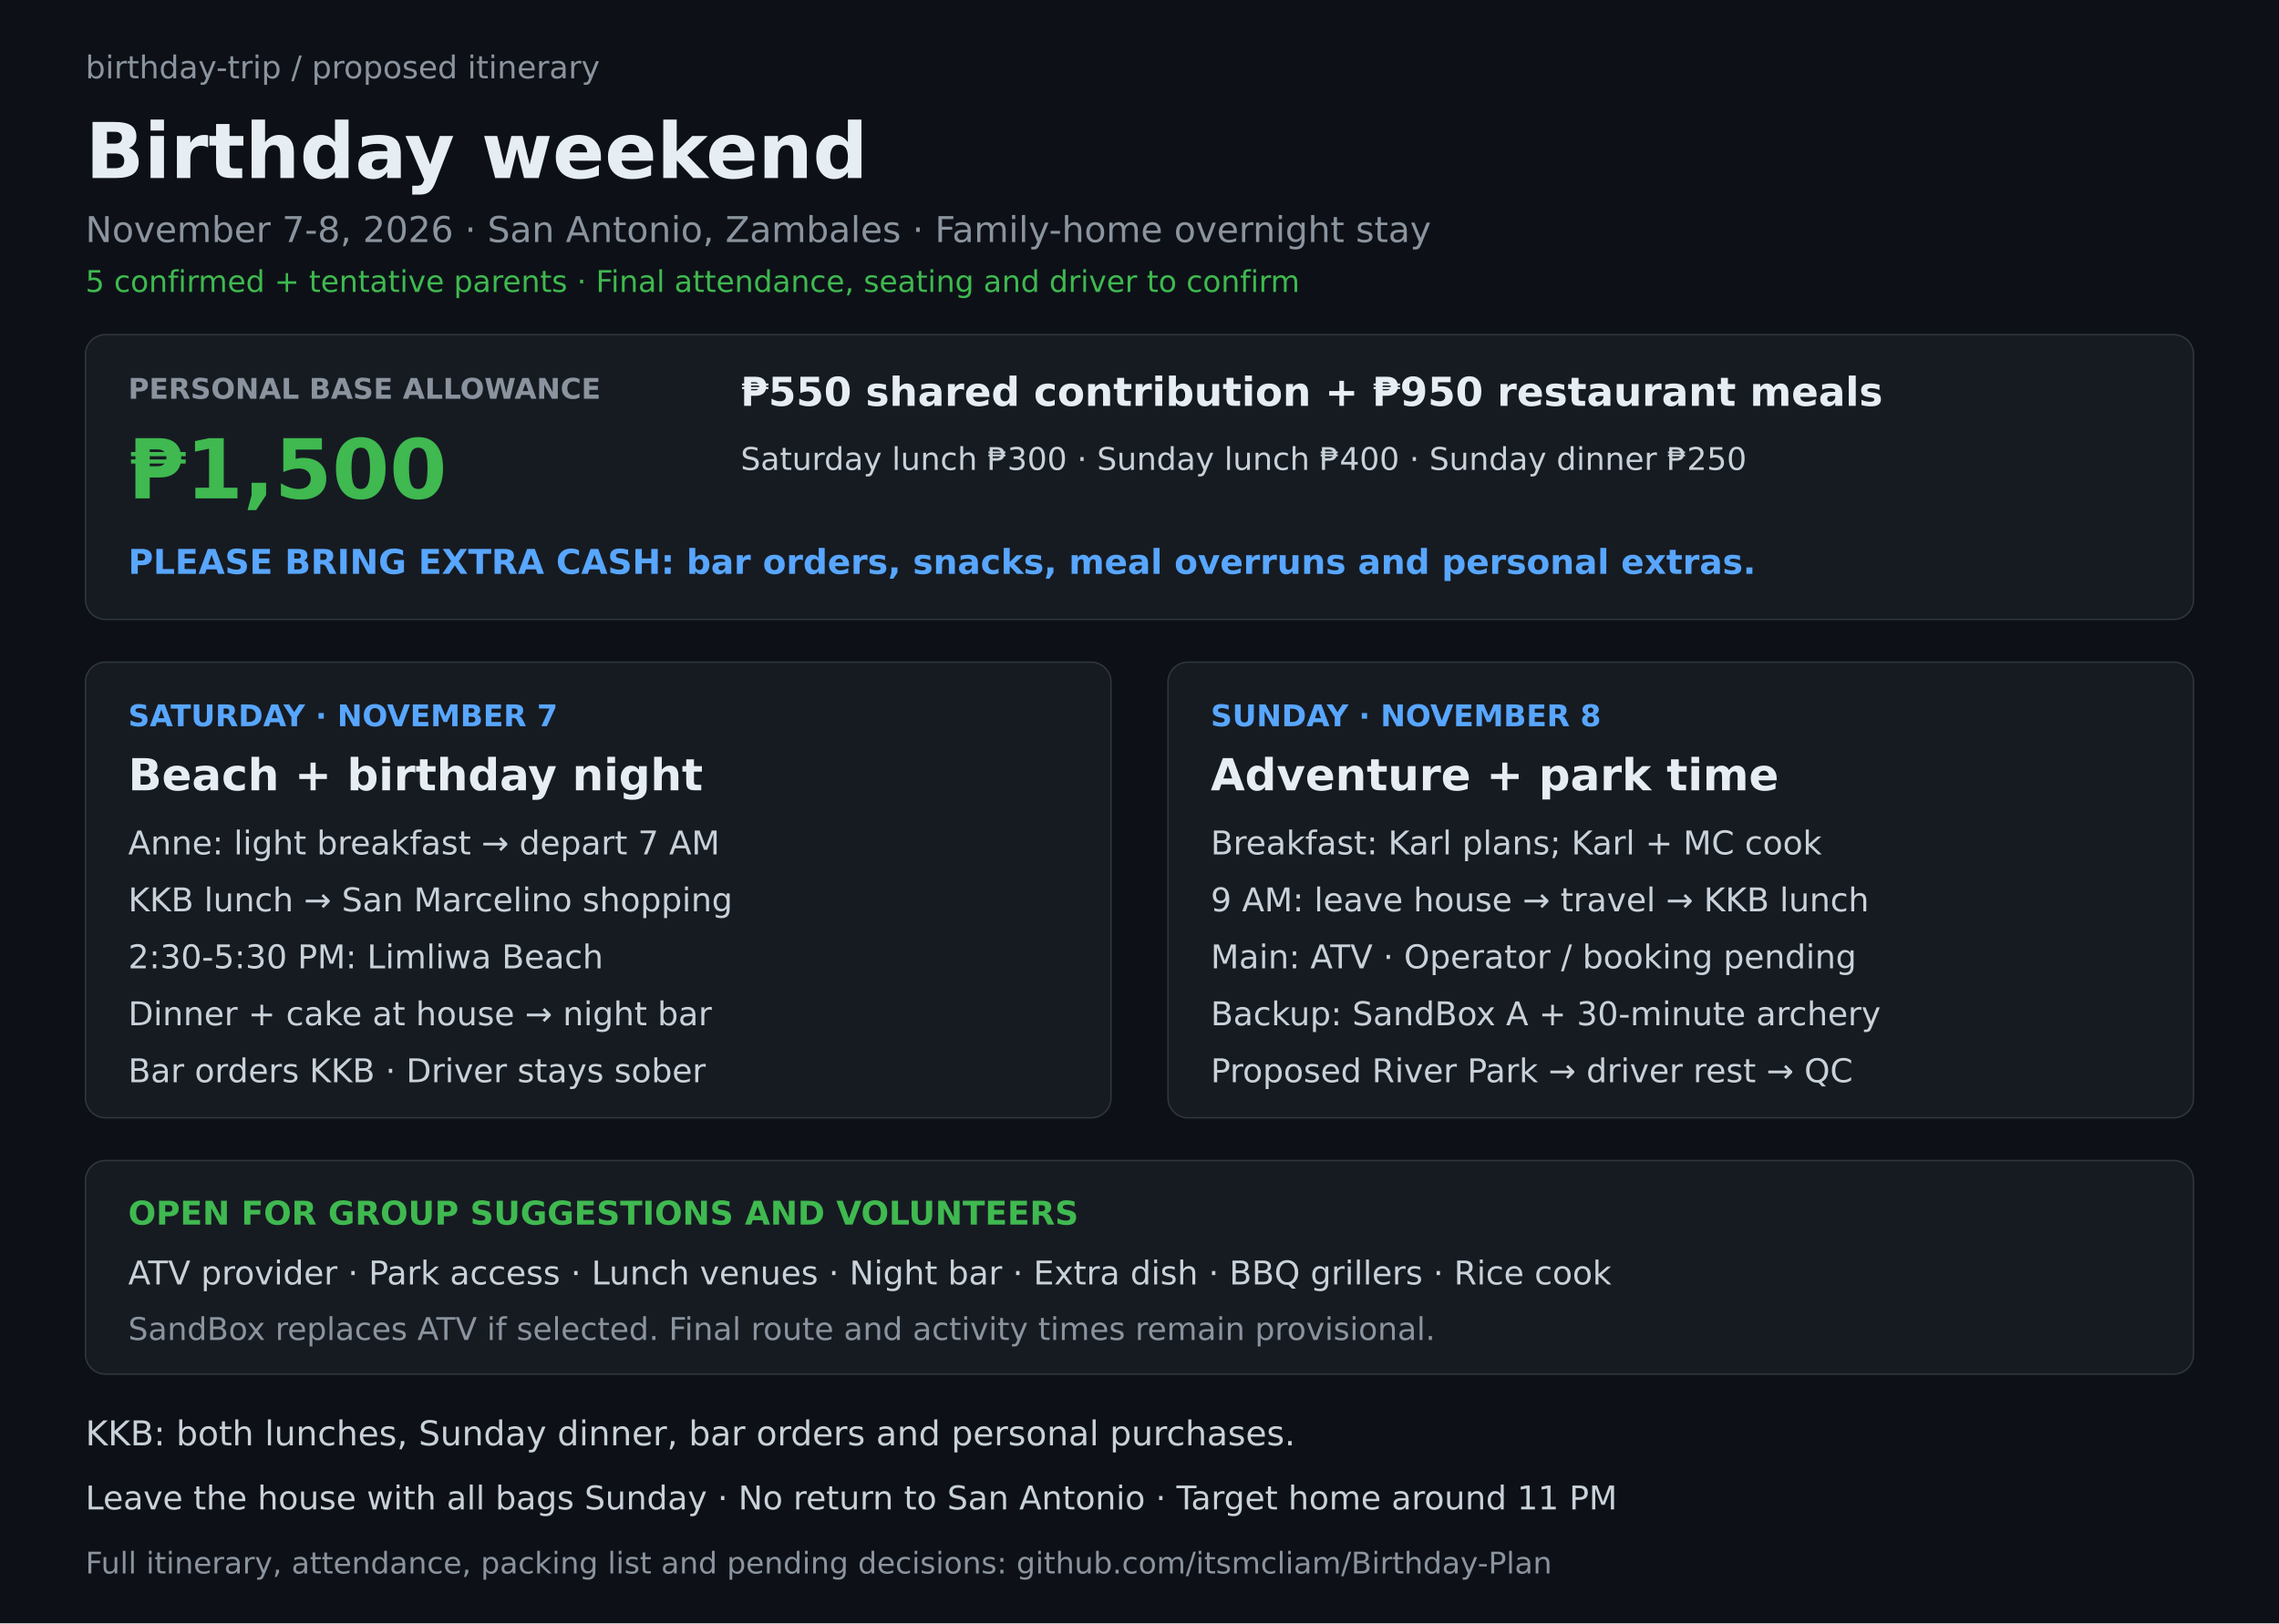
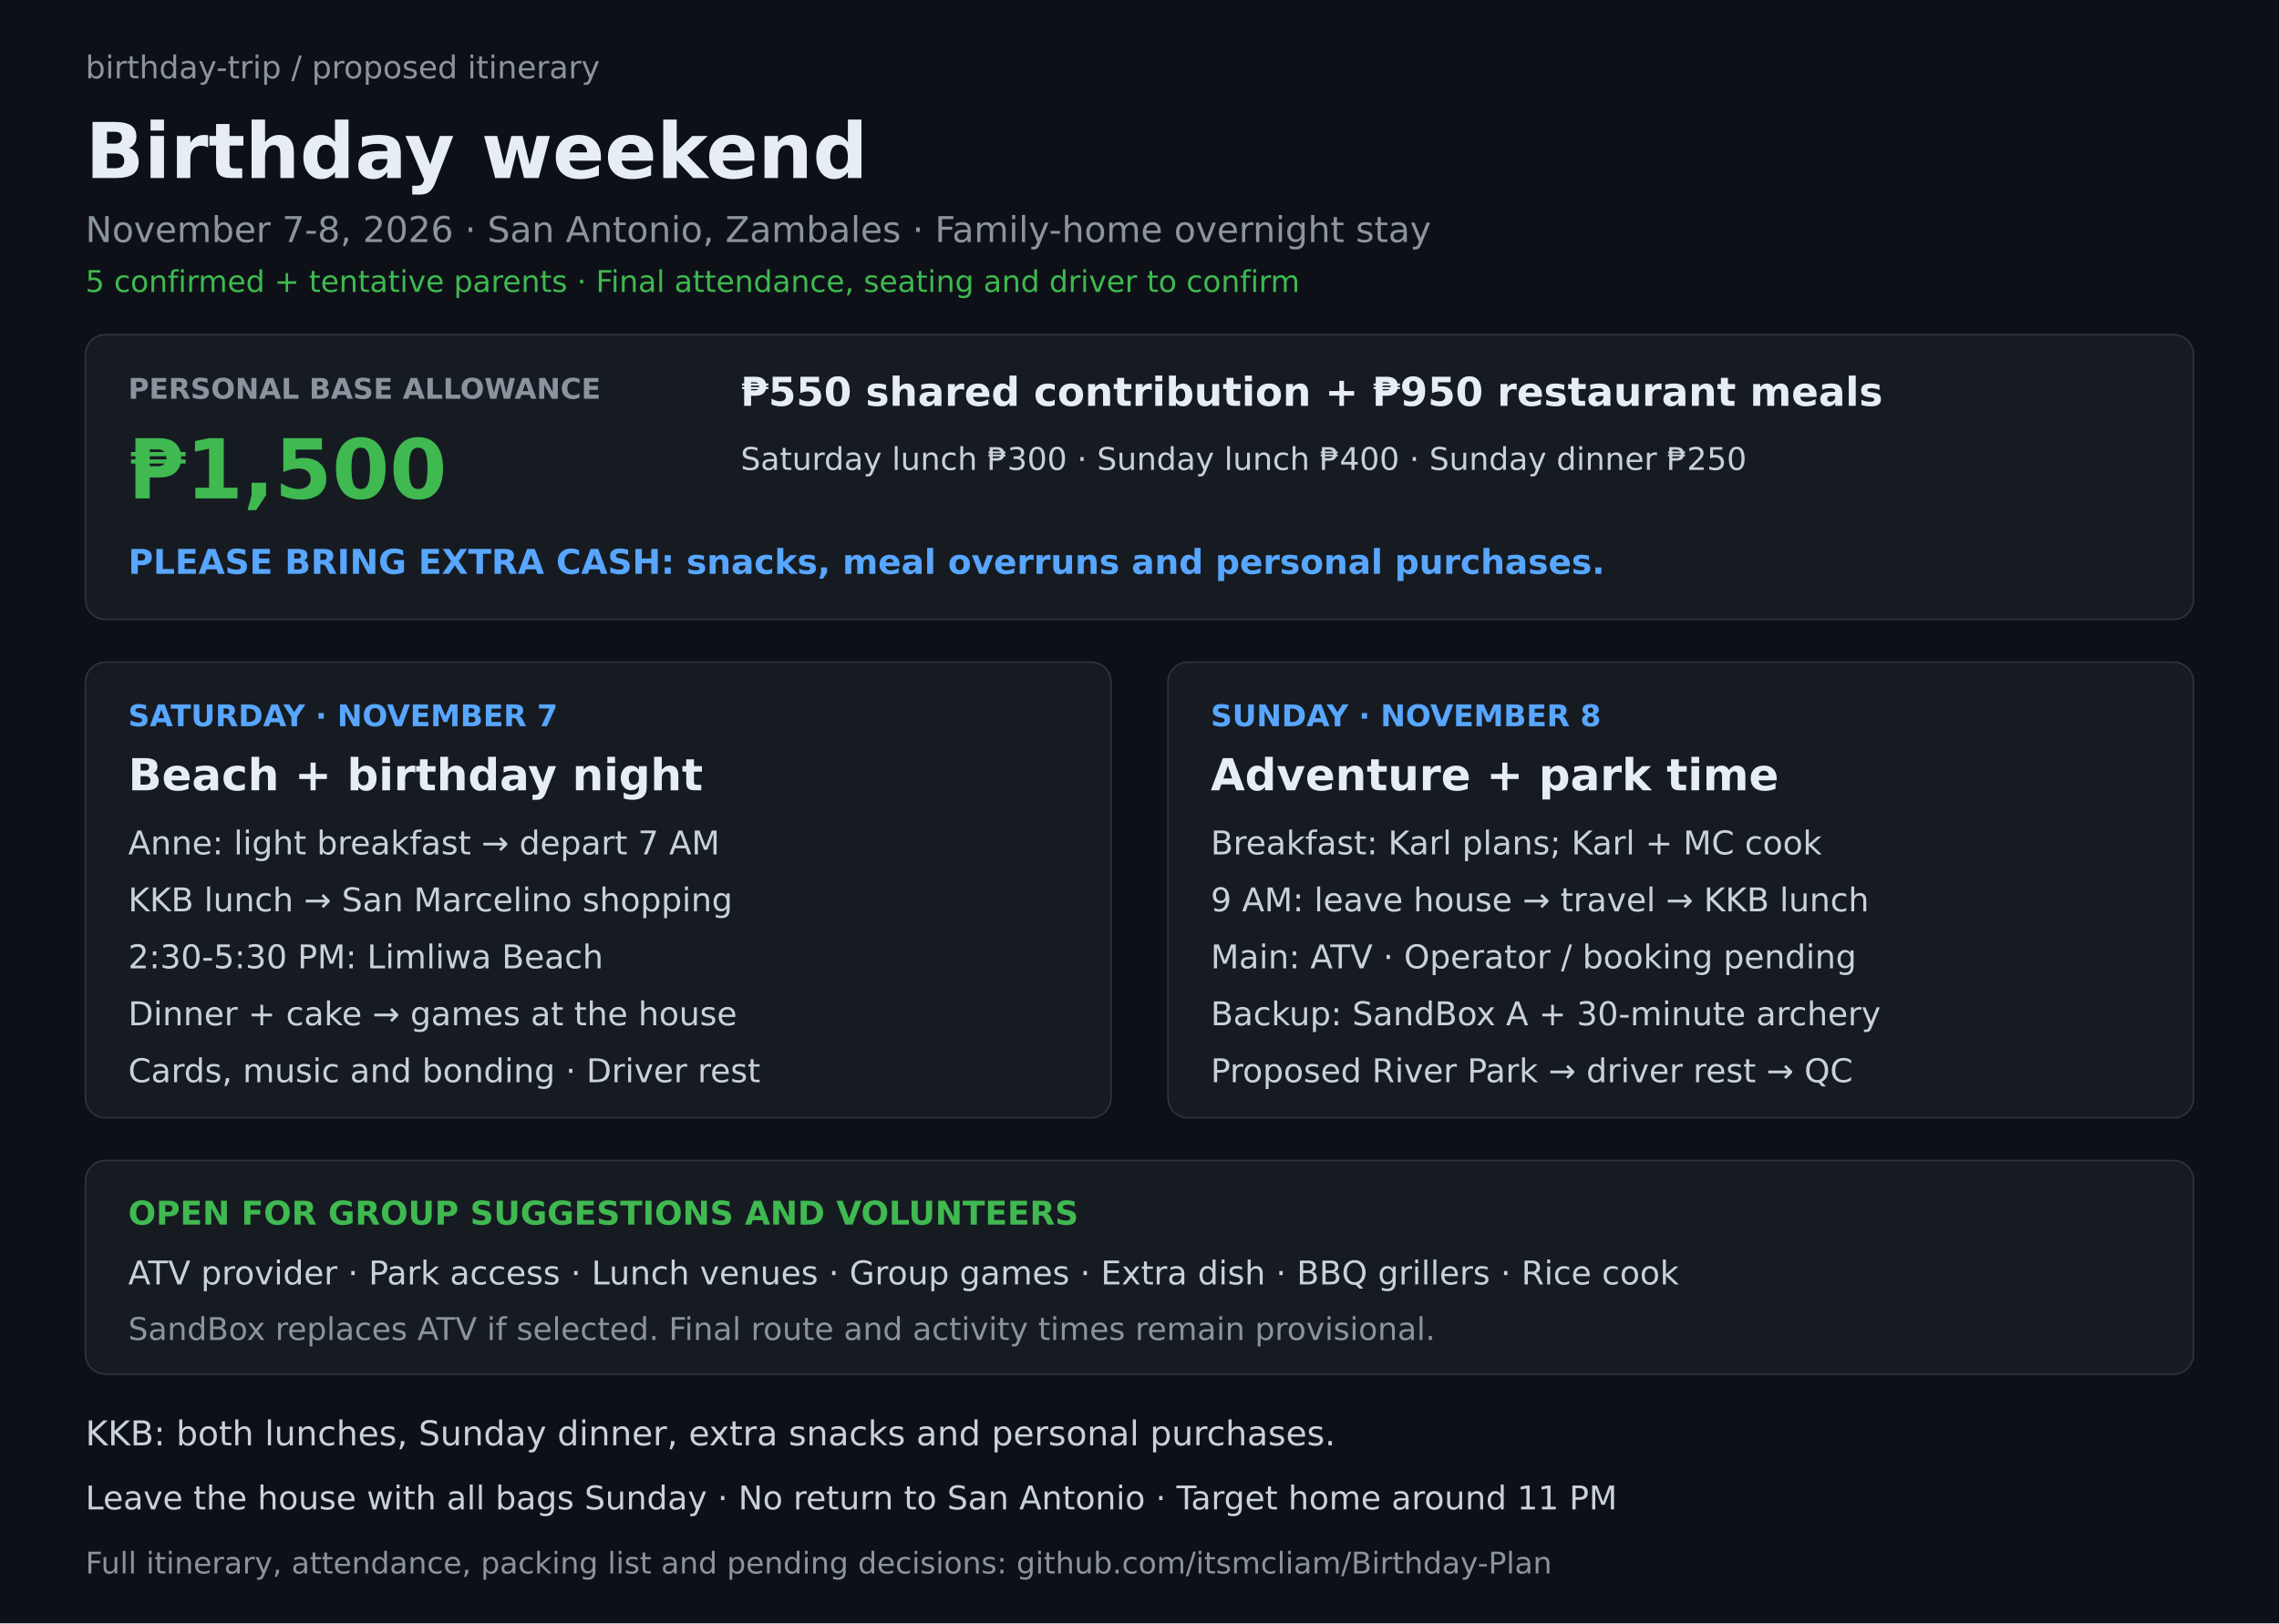
<svg xmlns="http://www.w3.org/2000/svg" width="1600" height="1140" viewBox="0 0 1600 1140" role="img" aria-labelledby="title desc">
  <rect width="1600" height="1140" fill="#0d1117" />
  <text x="60" y="55" fill="#8b949e" font-family="DejaVu Sans, Arial, sans-serif" font-size="22" font-weight="400">birthday-trip / proposed itinerary</text>
  <text x="60" y="125" fill="#e6edf3" font-family="DejaVu Sans, Arial, sans-serif" font-size="54" font-weight="700">Birthday weekend</text>
  <text x="60" y="170" fill="#8b949e" font-family="DejaVu Sans, Arial, sans-serif" font-size="25" font-weight="400">November 7-8, 2026  ·  San Antonio, Zambales  ·  Family-home overnight stay</text>
  <text x="60" y="205" fill="#3fb950" font-family="DejaVu Sans, Arial, sans-serif" font-size="21" font-weight="400">5 confirmed + tentative parents  ·  Final attendance, seating and driver to confirm</text>
  <rect x="60" y="235" width="1480" height="200" rx="14" fill="#161b22" stroke="#30363d" />
  <text x="90" y="280" fill="#8b949e" font-family="DejaVu Sans, Arial, sans-serif" font-size="20" font-weight="700">PERSONAL BASE ALLOWANCE</text>
  <text x="90" y="350" fill="#3fb950" font-family="DejaVu Sans, Arial, sans-serif" font-size="58" font-weight="700">₱1,500</text>
  <text x="520" y="285" fill="#e6edf3" font-family="DejaVu Sans, Arial, sans-serif" font-size="28" font-weight="700">₱550 shared contribution + ₱950 restaurant meals</text>
  <text x="520" y="330" fill="#c9d1d9" font-family="DejaVu Sans, Arial, sans-serif" font-size="22" font-weight="400">Saturday lunch ₱300 · Sunday lunch ₱400 · Sunday dinner ₱250</text>
-   <text x="90" y="403" fill="#58a6ff" font-family="DejaVu Sans, Arial, sans-serif" font-size="24" font-weight="700">PLEASE BRING EXTRA CASH: bar orders, snacks, meal overruns and personal extras.</text>
+   <text x="90" y="403" fill="#58a6ff" font-family="DejaVu Sans, Arial, sans-serif" font-size="24" font-weight="700">PLEASE BRING EXTRA CASH: snacks, meal overruns and personal purchases.</text>
  <rect x="60" y="465" width="720" height="320" rx="14" fill="#161b22" stroke="#30363d" />
  <rect x="820" y="465" width="720" height="320" rx="14" fill="#161b22" stroke="#30363d" />
  <text x="90" y="510" fill="#58a6ff" font-family="DejaVu Sans, Arial, sans-serif" font-size="21" font-weight="700">SATURDAY · NOVEMBER 7</text>
  <text x="90" y="555" fill="#e6edf3" font-family="DejaVu Sans, Arial, sans-serif" font-size="31" font-weight="700">Beach + birthday night</text>
  <text x="90" y="600" fill="#c9d1d9" font-family="DejaVu Sans, Arial, sans-serif" font-size="23" font-weight="400">Anne: light breakfast → depart 7 AM</text>
  <text x="90" y="640" fill="#c9d1d9" font-family="DejaVu Sans, Arial, sans-serif" font-size="23" font-weight="400">KKB lunch → San Marcelino shopping</text>
  <text x="90" y="680" fill="#c9d1d9" font-family="DejaVu Sans, Arial, sans-serif" font-size="23" font-weight="400">2:30-5:30 PM: Limliwa Beach</text>
-   <text x="90" y="720" fill="#c9d1d9" font-family="DejaVu Sans, Arial, sans-serif" font-size="23" font-weight="400">Dinner + cake at house → night bar</text>
-   <text x="90" y="760" fill="#c9d1d9" font-family="DejaVu Sans, Arial, sans-serif" font-size="23" font-weight="400">Bar orders KKB · Driver stays sober</text>
+   <text x="90" y="720" fill="#c9d1d9" font-family="DejaVu Sans, Arial, sans-serif" font-size="23" font-weight="400">Dinner + cake → games at the house</text>
+   <text x="90" y="760" fill="#c9d1d9" font-family="DejaVu Sans, Arial, sans-serif" font-size="23" font-weight="400">Cards, music and bonding · Driver rest</text>
  <text x="850" y="510" fill="#58a6ff" font-family="DejaVu Sans, Arial, sans-serif" font-size="21" font-weight="700">SUNDAY · NOVEMBER 8</text>
  <text x="850" y="555" fill="#e6edf3" font-family="DejaVu Sans, Arial, sans-serif" font-size="31" font-weight="700">Adventure + park time</text>
  <text x="850" y="600" fill="#c9d1d9" font-family="DejaVu Sans, Arial, sans-serif" font-size="23" font-weight="400">Breakfast: Karl plans; Karl + MC cook</text>
  <text x="850" y="640" fill="#c9d1d9" font-family="DejaVu Sans, Arial, sans-serif" font-size="23" font-weight="400">9 AM: leave house → travel → KKB lunch</text>
  <text x="850" y="680" fill="#c9d1d9" font-family="DejaVu Sans, Arial, sans-serif" font-size="23" font-weight="400">Main: ATV · Operator / booking pending</text>
  <text x="850" y="720" fill="#c9d1d9" font-family="DejaVu Sans, Arial, sans-serif" font-size="23" font-weight="400">Backup: SandBox A + 30-minute archery</text>
  <text x="850" y="760" fill="#c9d1d9" font-family="DejaVu Sans, Arial, sans-serif" font-size="23" font-weight="400">Proposed River Park → driver rest → QC</text>
  <rect x="60" y="815" width="1480" height="150" rx="14" fill="#161b22" stroke="#30363d" />
  <text x="90" y="860" fill="#3fb950" font-family="DejaVu Sans, Arial, sans-serif" font-size="23" font-weight="700">OPEN FOR GROUP SUGGESTIONS AND VOLUNTEERS</text>
-   <text x="90" y="902" fill="#c9d1d9" font-family="DejaVu Sans, Arial, sans-serif" font-size="23" font-weight="400">ATV provider · Park access · Lunch venues · Night bar · Extra dish · BBQ grillers · Rice cook</text>
+   <text x="90" y="902" fill="#c9d1d9" font-family="DejaVu Sans, Arial, sans-serif" font-size="23" font-weight="400">ATV provider · Park access · Lunch venues · Group games · Extra dish · BBQ grillers · Rice cook</text>
  <text x="90" y="941" fill="#8b949e" font-family="DejaVu Sans, Arial, sans-serif" font-size="22" font-weight="400">SandBox replaces ATV if selected. Final route and activity times remain provisional.</text>
-   <text x="60" y="1015" fill="#c9d1d9" font-family="DejaVu Sans, Arial, sans-serif" font-size="24" font-weight="400">KKB: both lunches, Sunday dinner, bar orders and personal purchases.</text>
+   <text x="60" y="1015" fill="#c9d1d9" font-family="DejaVu Sans, Arial, sans-serif" font-size="24" font-weight="400">KKB: both lunches, Sunday dinner, extra snacks and personal purchases.</text>
  <text x="60" y="1060" fill="#c9d1d9" font-family="DejaVu Sans, Arial, sans-serif" font-size="23" font-weight="400">Leave the house with all bags Sunday · No return to San Antonio · Target home around 11 PM</text>
  <text x="60" y="1105" fill="#8b949e" font-family="DejaVu Sans, Arial, sans-serif" font-size="21" font-weight="400">Full itinerary, attendance, packing list and pending decisions: github.com/itsmcliam/Birthday-Plan</text>
</svg>
